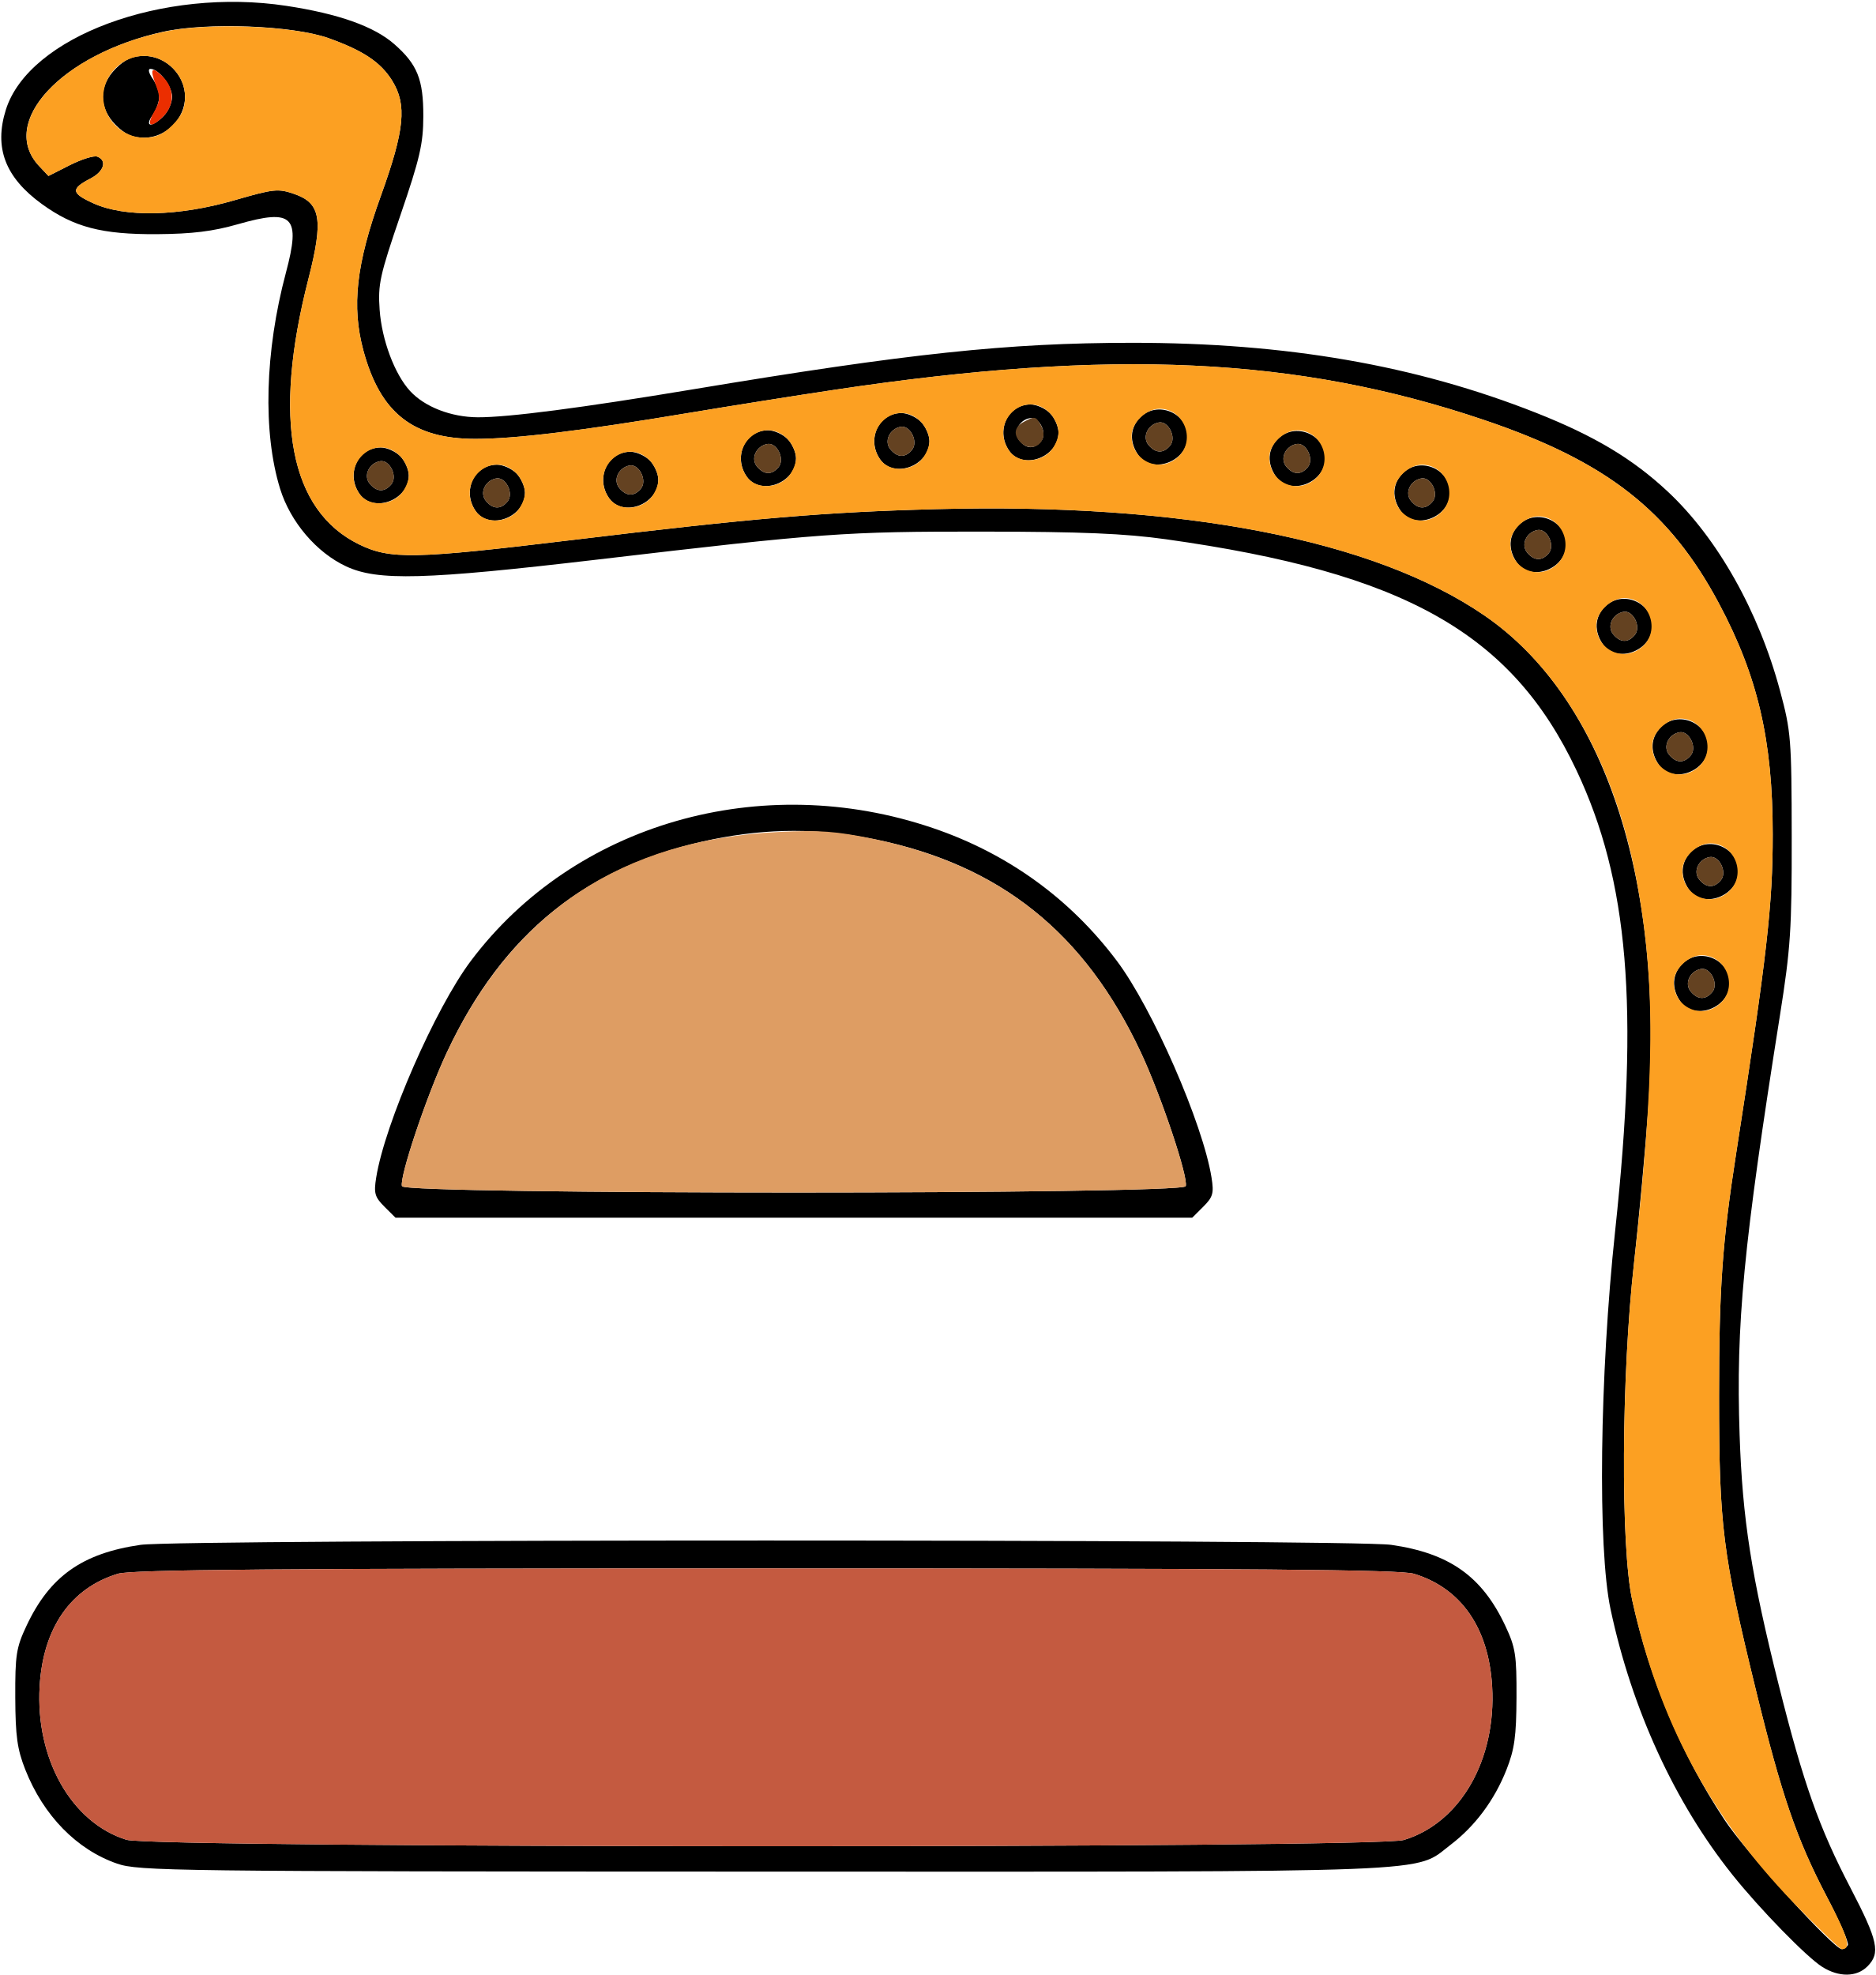
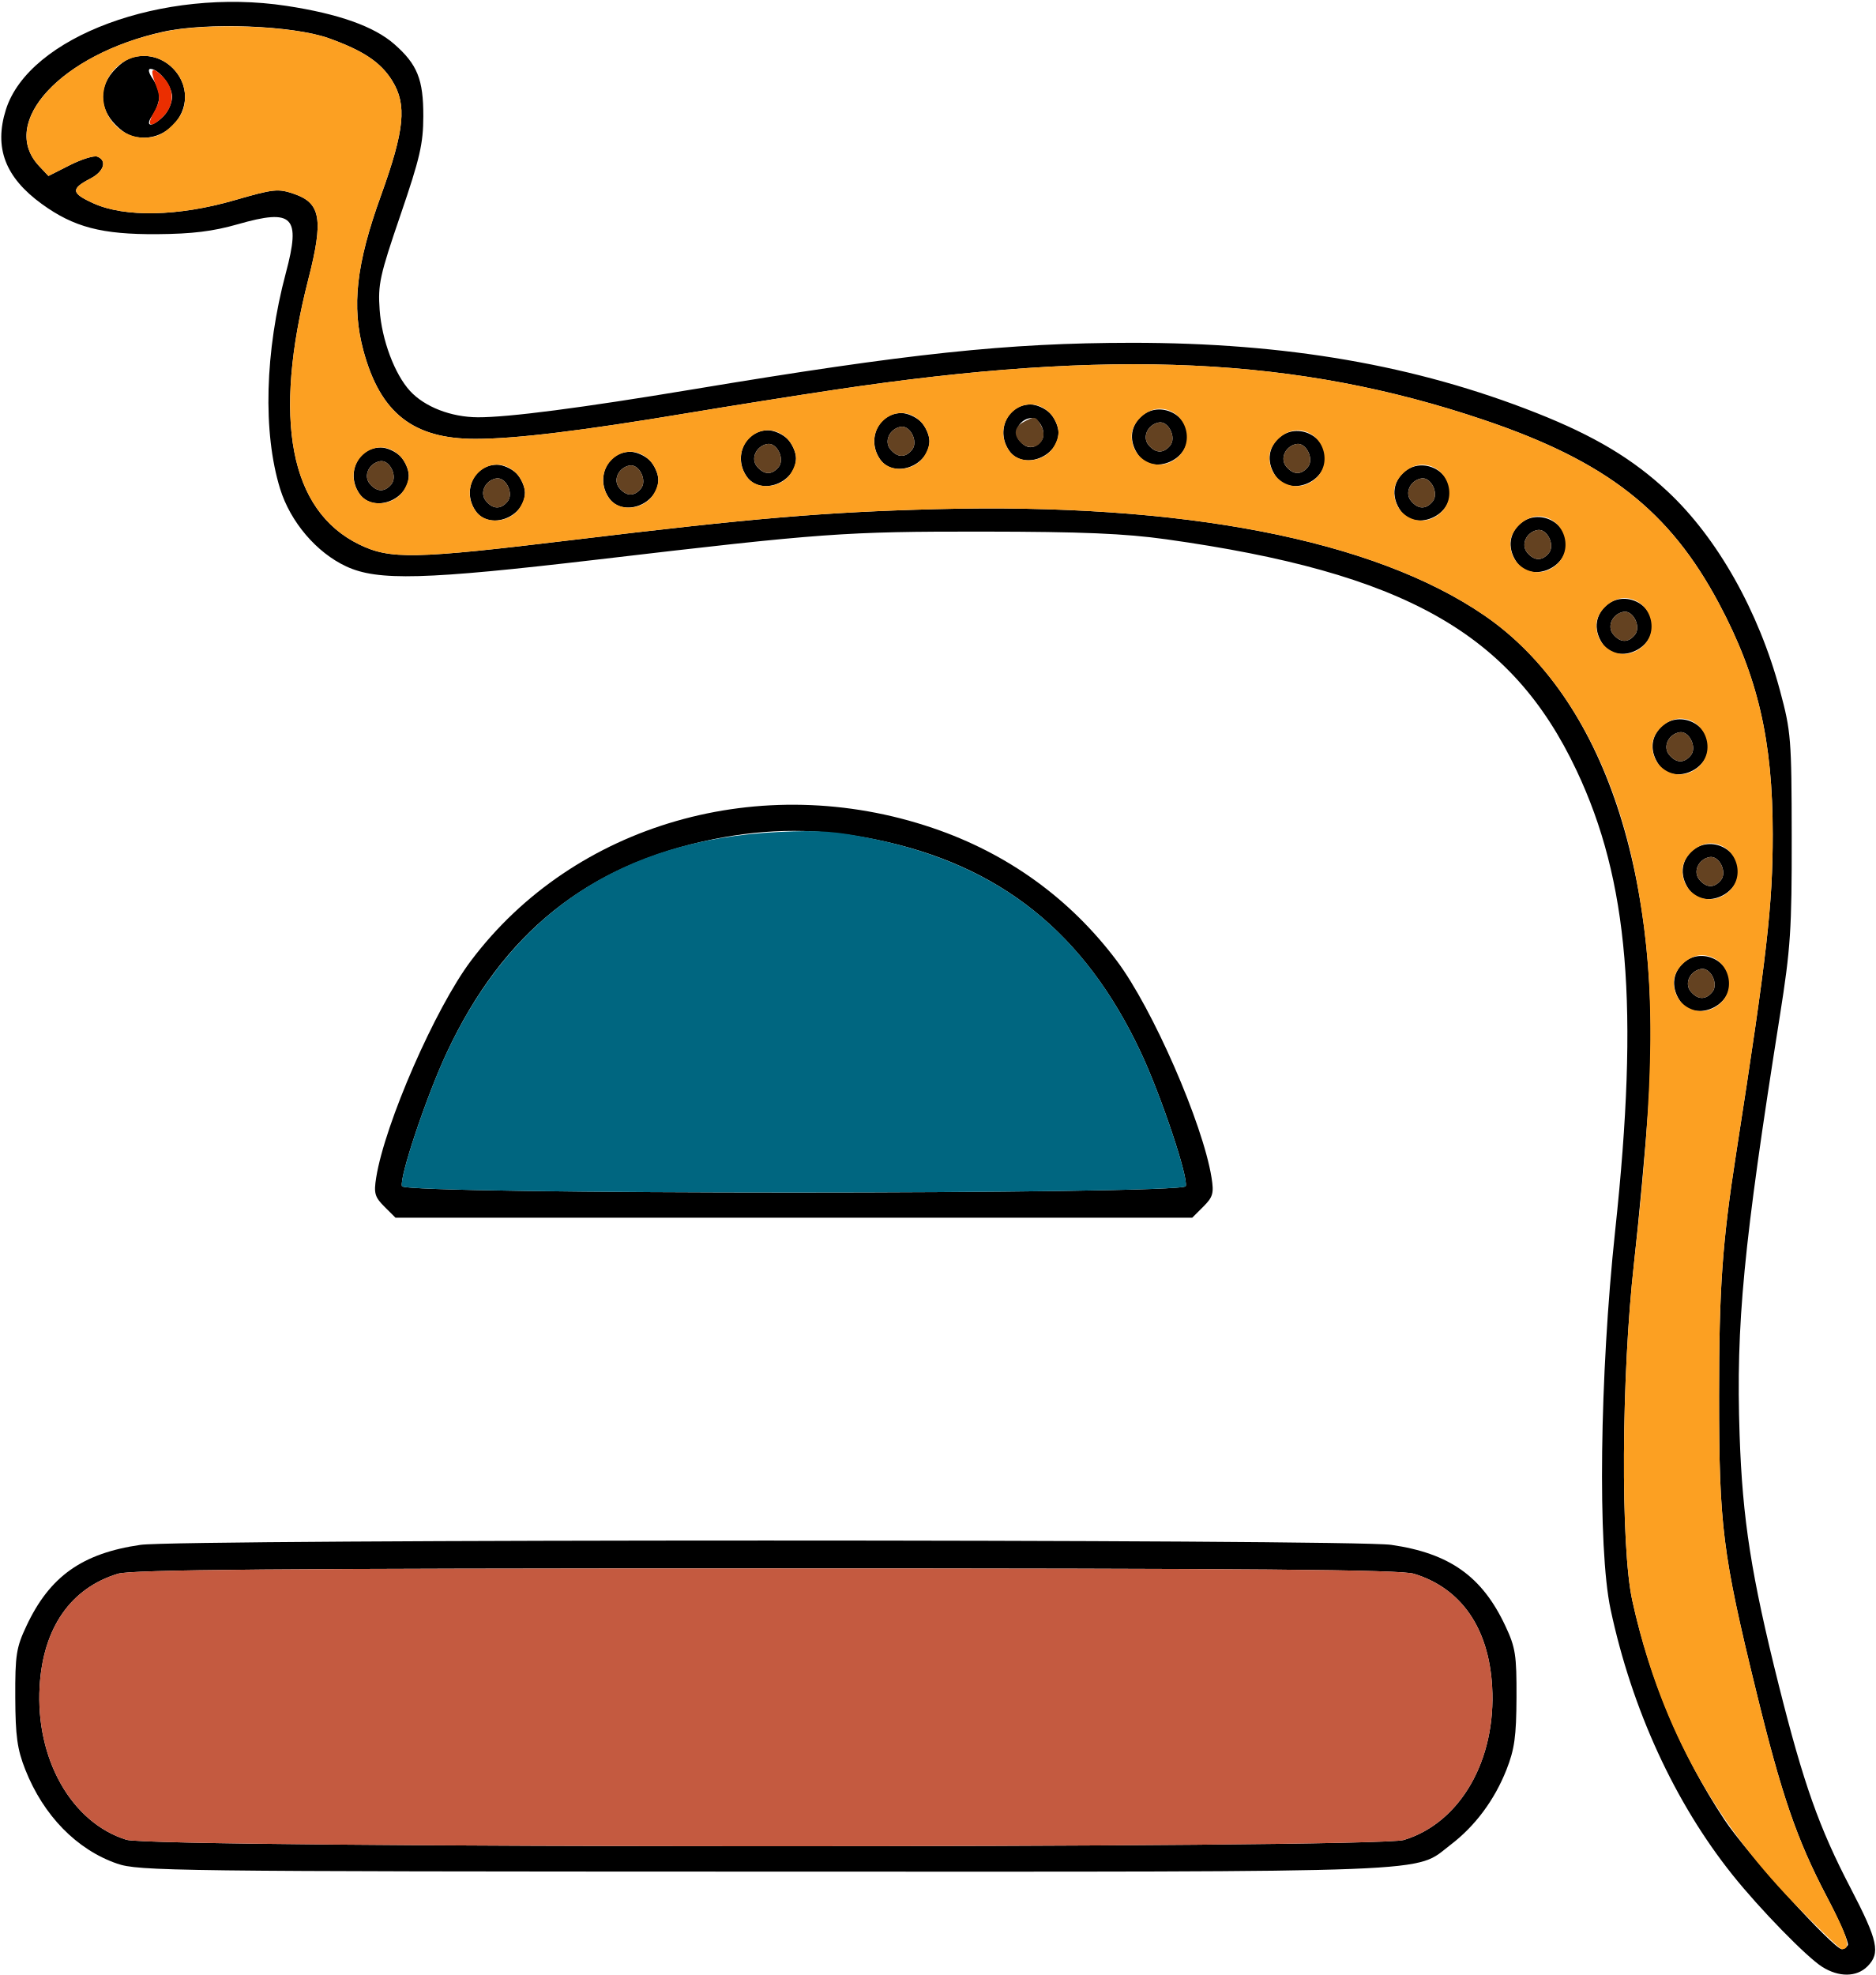
- <svg xmlns="http://www.w3.org/2000/svg" width="570px" height="600px" version="1.1">
-   <g transform="translate(0000, 0000) scale(1, 1)">
-     <path fill="#000000" stroke="none" d=" M 553.66 597.53 C 548.93 594.55 534.69 579.96 526.41 569.59 C 508.86 547.65 495.83 519.29 489.35 488.89 C 485.39 470.31 486.03 417.92 490.75 373.86 C 498.04 305.83 494.83 267.54 479.00 234.03 C 459.31 192.34 426.69 173.97 354.29 163.83 C 341.74 162.08 328.85 161.53 298.73 161.50 C 256.60 161.46 250.08 161.93 181.48 170.00 C 129.11 176.14 114.77 176.54 105.19 172.07 C 96.15 167.87 88.22 158.54 85.11 148.50 C 79.81 131.35 80.47 106.82 86.86 82.89 C 91.45 65.71 89.07 63.31 72.27 68.12 C 64.70 70.29 58.42 71.06 47.72 71.14 C 30.93 71.25 22.43 69.03 12.69 61.96 C 1.57 53.88 -1.86 44.89 1.79 33.31 C 8.79 11.14 49.52 -3.93 87.03 1.78 C 102.85 4.18 113.67 8.03 119.79 13.40 C 126.81 19.56 128.64 24.12 128.62 35.29 C 128.60 43.67 127.60 48.03 121.67 65.35 C 115.40 83.67 114.80 86.39 115.35 94.12 C 116.00 103.27 119.91 113.70 124.59 118.78 C 129.03 123.62 137.07 126.73 145.17 126.77 C 154.44 126.81 176.63 123.92 210.48 118.29 C 276.08 107.36 306.15 104.17 343.83 104.14 C 390.80 104.12 430.04 110.92 466.82 125.45 C 484.46 132.43 496.11 139.40 506.78 149.39 C 521.82 163.46 534.36 185.71 540.83 209.80 C 544.18 222.24 544.35 224.41 544.39 254.25 C 544.43 282.30 544.05 288.04 540.81 308.50 C 529.69 378.59 527.42 402.30 528.56 435.95 C 529.43 461.58 532.11 478.68 540.49 512.08 C 548.00 541.95 552.70 555.23 562.29 573.62 C 570.61 589.61 571.42 593.35 567.39 597.39 C 564.10 600.67 558.74 600.72 553.66 597.53 M 561.44 590.95 C 561.86 590.29 558.99 583.67 555.08 576.25 C 545.91 558.77 541.30 545.37 533.45 513.19 C 523.39 472.08 522.32 463.50 522.32 424.18 C 522.31 391.40 523.30 377.45 527.52 350.33 C 536.89 290.20 538.62 274.98 538.62 253.48 C 538.62 224.94 534.11 205.54 522.32 183.39 C 507.31 155.18 488.19 140.21 451.03 127.63 C 394.27 108.41 337.83 105.78 253.62 118.41 C 241.77 120.18 221.75 123.36 209.17 125.46 C 176.62 130.90 156.63 133.33 144.45 133.33 C 125.52 133.33 115.56 125.49 110.43 106.56 C 106.78 93.07 108.22 80.25 115.73 59.48 C 122.94 39.48 123.70 31.84 119.18 24.54 C 115.71 18.93 110.40 15.37 99.82 11.59 C 88.91 7.71 62.78 6.71 49.52 9.66 C 18.54 16.56 -0.54 37.24 11.88 50.44 L 14.72 53.46 L 21.22 50.17 C 24.79 48.37 28.54 47.20 29.55 47.58 C 32.62 48.76 31.60 52.10 27.53 54.21 C 21.44 57.36 21.58 58.68 28.34 61.75 C 37.90 66.10 54.20 65.76 71.15 60.86 C 83.24 57.36 84.48 57.23 89.45 58.94 C 97.49 61.73 98.31 66.76 93.70 84.77 C 82.75 127.42 88.04 155.08 109.11 165.39 C 118.55 170.00 125.84 169.86 173.56 164.09 C 228.84 157.41 250.51 155.57 284.35 154.68 C 359.43 152.71 417.42 163.93 451.03 186.99 C 487.40 211.92 505.67 266.89 500.80 336.77 C 499.95 348.90 498.00 370.00 496.48 383.66 C 492.63 417.82 492.36 469.90 495.95 486.24 C 501.21 510.18 510.76 532.89 523.99 552.88 C 530.68 562.99 557.15 592.16 559.63 592.16 C 560.22 592.16 561.03 591.61 561.44 590.95" />
-     <path fill="#000000" stroke="none" d=" M 35.56 566.16 C 23.32 561.92 13.20 551.57 7.69 537.62 C 5.24 531.42 4.69 527.49 4.64 515.69 C 4.59 502.81 4.93 500.54 8.03 493.96 C 15.09 478.90 24.97 471.88 42.71 469.32 C 54.80 467.57 410.61 467.57 422.70 469.32 C 440.44 471.88 450.33 478.90 457.39 493.96 C 460.48 500.54 460.82 502.81 460.77 515.69 C 460.72 527.49 460.17 531.42 457.73 537.62 C 454.08 546.85 448.22 554.73 440.81 560.39 C 429.37 569.11 441.51 568.63 232.14 568.59 C 51.86 568.55 42.15 568.42 35.56 566.16 M 426.51 558.99 C 443.65 553.83 454.67 534.71 453.37 512.35 C 452.34 494.55 443.95 482.47 429.59 478.10 C 425.41 476.84 381.95 476.47 232.71 476.47 C 83.46 476.47 40.00 476.84 35.82 478.10 C 21.47 482.47 13.07 494.55 12.04 512.35 C 10.76 534.37 21.70 553.70 38.40 558.92 C 46.63 561.49 417.96 561.57 426.51 558.99" />
-     <path fill="#000000" stroke="none" d=" M 116.80 366.58 C 113.87 363.65 113.54 362.51 114.30 357.75 C 116.92 341.37 132.24 306.30 143.08 291.90 C 174.44 250.17 231.32 233.82 283.44 251.56 C 306.11 259.25 325.12 272.98 339.33 291.90 C 350.17 306.30 365.49 341.37 368.11 357.75 C 368.87 362.51 368.54 363.65 365.61 366.58 L 362.25 369.93 L 241.20 369.93 L 120.16 369.93 L 116.80 366.58 M 360.26 360.37 C 361.19 357.93 352.76 332.76 346.64 319.73 C 329.61 283.37 303.84 262.73 265.81 254.98 C 248.94 251.56 233.46 251.56 216.60 254.98 C 178.57 262.73 152.80 283.37 135.77 319.73 C 129.65 332.76 121.22 357.93 122.14 360.37 C 123.13 362.93 359.28 362.93 360.26 360.37" />
-     <path fill="#000000" stroke="none" d=" M 510.59 304.29 C 507.81 300.33 508.03 295.95 511.17 292.81 C 516.35 287.63 525.55 291.40 525.55 298.69 C 525.55 306.20 514.76 310.24 510.59 304.29 M 520.26 301.39 C 522.28 298.94 519.73 293.78 516.78 294.37 C 513.41 295.03 511.71 298.80 513.69 301.20 C 515.82 303.76 518.22 303.84 520.26 301.39" />
-     <path fill="#000000" stroke="none" d=" M 513.21 270.30 C 510.42 266.34 510.65 261.96 513.78 258.82 C 518.96 253.65 528.17 257.41 528.17 264.71 C 528.17 272.21 517.38 276.25 513.21 270.30 M 522.87 267.40 C 524.90 264.95 522.35 259.79 519.39 260.38 C 516.02 261.05 514.32 264.81 516.31 267.22 C 518.44 269.78 520.83 269.86 522.87 267.40" />
-     <path fill="#000000" stroke="none" d=" M 504.06 232.39 C 501.27 228.43 501.50 224.05 504.63 220.92 C 509.81 215.74 519.01 219.50 519.01 226.80 C 519.01 234.30 508.23 238.34 504.06 232.39 M 513.72 229.49 C 515.75 227.05 513.20 221.88 510.24 222.47 C 506.87 223.14 505.17 226.90 507.16 229.31 C 509.29 231.87 511.68 231.95 513.72 229.49" />
-     <path fill="#000000" stroke="none" d=" M 487.06 195.79 C 484.28 191.83 484.50 187.45 487.64 184.31 C 492.81 179.14 502.02 182.90 502.02 190.20 C 502.02 197.70 491.23 201.74 487.06 195.79 M 496.72 192.89 C 498.75 190.44 496.20 185.28 493.25 185.87 C 489.87 186.54 488.17 190.30 490.16 192.71 C 492.29 195.27 494.68 195.35 496.72 192.89" />
-     <path fill="#000000" stroke="none" d=" M 460.92 170.95 C 458.13 166.99 458.35 162.61 461.49 159.48 C 466.67 154.30 475.87 158.07 475.87 165.36 C 475.87 172.86 465.09 176.90 460.92 170.95 M 470.58 168.05 C 472.60 165.61 470.05 160.44 467.10 161.03 C 463.73 161.70 462.03 165.46 464.01 167.87 C 466.14 170.43 468.54 170.51 470.58 168.05" />
-     <path fill="#000000" stroke="none" d=" M 144.54 155.27 C 140.32 149.24 144.02 141.18 151.00 141.18 C 152.80 141.18 155.44 142.35 156.88 143.79 C 158.32 145.23 159.50 147.87 159.50 149.67 C 159.50 157.18 148.71 161.22 144.54 155.27 M 154.20 152.37 C 156.23 149.92 153.68 144.76 150.72 145.35 C 147.35 146.01 145.65 149.78 147.64 152.18 C 149.77 154.75 152.16 154.82 154.20 152.37" />
-     <path fill="#000000" stroke="none" d=" M 425.62 155.27 C 422.83 151.31 423.06 146.93 426.19 143.79 C 431.37 138.61 440.57 142.38 440.57 149.67 C 440.57 157.18 429.79 161.22 425.62 155.27 M 435.28 152.37 C 437.31 149.92 434.76 144.76 431.80 145.35 C 428.43 146.01 426.73 149.78 428.72 152.18 C 430.85 154.75 433.24 154.82 435.28 152.37" />
-     <path fill="#000000" stroke="none" d=" M 185.07 151.35 C 180.84 145.32 184.54 137.25 191.53 137.25 C 193.33 137.25 195.97 138.43 197.41 139.87 C 198.85 141.31 200.02 143.95 200.02 145.75 C 200.02 153.25 189.24 157.29 185.07 151.35 M 194.73 148.44 C 196.75 146.00 194.21 140.84 191.25 141.42 C 187.88 142.09 186.18 145.86 188.17 148.26 C 190.30 150.82 192.69 150.90 194.73 148.44" />
-     <path fill="#000000" stroke="none" d=" M 109.24 150.04 C 105.02 144.01 108.72 135.95 115.70 135.95 C 117.50 135.95 120.14 137.12 121.58 138.56 C 123.02 140.00 124.20 142.64 124.20 144.44 C 124.20 151.95 113.41 155.99 109.24 150.04 M 118.90 147.14 C 120.93 144.69 118.38 139.53 115.43 140.12 C 112.05 140.78 110.35 144.55 112.34 146.95 C 114.47 149.52 116.86 149.59 118.90 147.14" />
-     <path fill="#000000" stroke="none" d=" M 226.90 144.81 C 222.68 138.78 226.38 130.72 233.36 130.72 C 235.16 130.72 237.81 131.90 239.24 133.33 C 240.68 134.77 241.86 137.41 241.86 139.22 C 241.86 146.72 231.07 150.76 226.90 144.81 M 236.56 141.91 C 238.59 139.46 236.04 134.30 233.09 134.89 C 229.71 135.56 228.01 139.32 230.00 141.73 C 232.13 144.29 234.52 144.37 236.56 141.91" />
-     <path fill="#000000" stroke="none" d=" M 387.70 144.81 C 384.92 140.85 385.14 136.47 388.28 133.33 C 393.46 128.16 402.66 131.92 402.66 139.22 C 402.66 146.72 391.88 150.76 387.70 144.81 M 397.37 141.91 C 399.39 139.46 396.84 134.30 393.89 134.89 C 390.52 135.56 388.82 139.32 390.80 141.73 C 392.93 144.29 395.33 144.37 397.37 141.91" />
-     <path fill="#000000" stroke="none" d=" M 267.43 139.58 C 263.21 133.56 266.91 125.49 273.89 125.49 C 275.69 125.49 278.33 126.67 279.77 128.10 C 281.21 129.54 282.39 132.18 282.39 133.99 C 282.39 141.49 271.60 145.53 267.43 139.58 M 277.09 136.68 C 279.12 134.24 276.57 129.07 273.61 129.66 C 270.24 130.33 268.54 134.09 270.53 136.50 C 272.66 139.06 275.05 139.14 277.09 136.68" />
-     <path fill="#000000" stroke="none" d=" M 345.87 138.27 C 343.09 134.31 343.31 129.93 346.44 126.80 C 351.62 121.62 360.83 125.39 360.83 132.68 C 360.83 140.18 350.04 144.22 345.87 138.27 M 355.53 135.37 C 357.56 132.93 355.01 127.76 352.05 128.35 C 348.68 129.02 346.98 132.78 348.97 135.19 C 351.10 137.75 353.49 137.83 355.53 135.37" />
-     <path fill="#000000" stroke="none" d=" M 306.65 136.97 C 302.43 130.94 306.13 122.88 313.11 122.88 C 314.91 122.88 317.55 124.05 318.99 125.49 C 320.43 126.93 321.61 129.57 321.61 131.37 C 321.61 138.88 310.82 142.92 306.65 136.97 M 316.31 134.07 C 318.34 131.62 315.79 126.46 312.83 127.05 C 309.46 127.71 307.76 131.48 309.75 133.88 C 311.88 136.44 314.27 136.52 316.31 134.07" />
-     <path fill="#000000" stroke="none" d=" M 35.19 38.01 C 29.93 32.73 29.93 26.09 35.19 20.81 C 38.03 17.99 40.25 16.99 43.80 16.99 C 50.44 16.99 56.22 22.77 56.22 29.41 C 56.22 36.05 50.44 41.83 43.80 41.83 C 40.25 41.83 38.03 40.84 35.19 38.01 M 49.68 35.29 C 51.12 33.86 52.29 31.22 52.29 29.41 C 52.29 26.12 48.24 20.92 45.68 20.92 C 44.91 20.92 45.19 22.20 46.33 23.82 C 47.46 25.41 48.37 27.93 48.37 29.41 C 48.37 30.89 47.46 33.41 46.33 35.01 C 43.80 38.63 46.14 38.84 49.68 35.29" />
-     <path fill="#fca022" stroke="none" d=" M 544.94 578.04 C 519.56 551.78 503.91 522.44 495.95 486.24 C 492.36 469.90 492.63 417.82 496.48 383.66 C 502.86 326.94 503.05 298.14 497.25 267.41 C 490.42 231.28 474.04 202.77 451.03 186.99 C 417.42 163.93 359.43 152.71 284.35 154.68 C 250.51 155.57 228.84 157.41 173.56 164.09 C 125.84 169.86 118.55 170.00 109.11 165.39 C 88.04 155.08 82.75 127.42 93.70 84.77 C 98.31 66.76 97.49 61.73 89.45 58.94 C 84.48 57.23 83.24 57.36 71.15 60.86 C 54.20 65.76 37.90 66.10 28.34 61.75 C 21.58 58.68 21.44 57.36 27.53 54.21 C 31.60 52.10 32.62 48.76 29.55 47.58 C 28.54 47.20 24.79 48.37 21.22 50.17 L 14.72 53.46 L 11.88 50.44 C -0.60 37.16 18.92 16.22 49.90 9.63 C 63.26 6.78 89.20 7.82 99.82 11.59 C 110.40 15.37 115.71 18.93 119.18 24.54 C 123.70 31.84 122.94 39.48 115.73 59.48 C 108.22 80.25 106.78 93.07 110.43 106.56 C 115.56 125.49 125.52 133.33 144.45 133.33 C 156.63 133.33 176.62 130.90 209.17 125.46 C 221.75 123.36 241.77 120.18 253.62 118.41 C 337.83 105.78 394.27 108.41 451.03 127.63 C 488.19 140.21 507.31 155.18 522.32 183.39 C 534.11 205.54 538.62 224.94 538.62 253.48 C 538.62 274.98 536.89 290.20 527.52 350.33 C 523.30 377.45 522.31 391.40 522.32 424.18 C 522.32 463.50 523.39 472.08 533.45 513.19 C 541.30 545.37 545.91 558.77 555.08 576.25 C 561.57 588.56 562.59 592.16 559.63 592.16 C 559.06 592.16 552.44 585.80 544.94 578.04 M 522.94 304.58 C 528.11 299.40 524.35 290.20 517.05 290.20 C 512.97 290.20 508.56 294.46 508.56 298.41 C 508.56 306.26 517.43 310.08 522.94 304.58 M 525.55 270.59 C 530.73 265.41 526.96 256.21 519.67 256.21 C 515.59 256.21 511.17 260.47 511.17 264.42 C 511.17 272.27 520.05 276.09 525.55 270.59 M 516.40 232.68 C 521.58 227.50 517.81 218.30 510.52 218.30 C 506.44 218.30 502.02 222.56 502.02 226.51 C 502.02 234.37 510.90 238.18 516.40 232.68 M 499.40 196.08 C 504.58 190.90 500.82 181.70 493.52 181.70 C 489.44 181.70 485.02 185.96 485.02 189.91 C 485.02 197.76 493.90 201.58 499.40 196.08 M 473.26 171.24 C 478.43 166.07 474.67 156.86 467.37 156.86 C 463.29 156.86 458.88 161.12 458.88 165.07 C 458.88 172.93 467.75 176.75 473.26 171.24 M 156.88 155.56 C 158.32 154.12 159.50 151.48 159.50 149.67 C 159.50 147.87 158.32 145.23 156.88 143.79 C 149.32 136.24 138.34 146.43 144.54 155.27 C 147.13 158.97 153.32 159.11 156.88 155.56 M 437.96 155.56 C 443.14 150.38 439.37 141.18 432.08 141.18 C 428.00 141.18 423.58 145.44 423.58 149.39 C 423.58 157.24 432.45 161.06 437.96 155.56 M 197.41 151.63 C 198.85 150.20 200.02 147.56 200.02 145.75 C 200.02 143.95 198.85 141.31 197.41 139.87 C 189.85 132.31 178.87 142.51 185.07 151.35 C 187.66 155.05 193.85 155.19 197.41 151.63 M 121.58 150.33 C 123.02 148.89 124.20 146.25 124.20 144.44 C 124.20 142.64 123.02 140.00 121.58 138.56 C 114.03 131.01 103.04 141.20 109.24 150.04 C 111.83 153.74 118.03 153.88 121.58 150.33 M 239.24 145.10 C 240.68 143.66 241.86 141.02 241.86 139.22 C 241.86 137.41 240.68 134.77 239.24 133.33 C 231.69 125.78 220.71 135.97 226.90 144.81 C 229.49 148.51 235.69 148.65 239.24 145.10 M 400.05 145.10 C 405.22 139.92 401.46 130.72 394.16 130.72 C 390.08 130.72 385.67 134.98 385.67 138.93 C 385.67 146.78 394.54 150.60 400.05 145.10 M 279.77 139.87 C 281.21 138.43 282.39 135.79 282.39 133.99 C 282.39 132.18 281.21 129.54 279.77 128.10 C 272.21 120.55 261.23 130.75 267.43 139.58 C 270.02 143.28 276.21 143.42 279.77 139.87 M 358.21 138.56 C 363.39 133.39 359.62 124.18 352.33 124.18 C 348.25 124.18 343.83 128.44 343.83 132.39 C 343.83 140.25 352.71 144.07 358.21 138.56 M 318.99 137.25 C 320.43 135.82 321.61 133.18 321.61 131.37 C 321.61 129.57 320.43 126.93 318.99 125.49 C 311.43 117.93 300.45 128.13 306.65 136.97 C 309.24 140.67 315.43 140.81 318.99 137.25 M 52.40 38.01 C 55.22 35.18 56.22 32.95 56.22 29.41 C 56.22 22.77 50.44 16.99 43.80 16.99 C 37.15 16.99 31.38 22.77 31.38 29.41 C 31.38 36.05 37.15 41.83 43.80 41.83 C 47.34 41.83 49.56 40.84 52.40 38.01" />
-     <path fill="#eb2e00" stroke="none" d=" M 46.79 34.05 C 48.65 30.80 48.75 29.54 47.40 25.97 C 45.40 20.69 46.06 19.91 49.57 23.42 C 53.01 26.86 53.06 31.91 49.68 35.29 C 45.82 39.15 44.25 38.47 46.79 34.05" />
-     <path fill="#644221" stroke="none" d=" M 513.69 301.20 C 511.71 298.80 513.41 295.03 516.78 294.37 C 519.73 293.78 522.28 298.94 520.26 301.39 C 518.22 303.84 515.82 303.76 513.69 301.20" />
-     <path fill="#644221" stroke="none" d=" M 516.31 267.22 C 514.32 264.81 516.02 261.05 519.39 260.38 C 522.35 259.79 524.90 264.95 522.87 267.40 C 520.83 269.86 518.44 269.78 516.31 267.22" />
-     <path fill="#644221" stroke="none" d=" M 507.16 229.31 C 505.17 226.90 506.87 223.14 510.24 222.47 C 513.20 221.88 515.75 227.05 513.72 229.49 C 511.68 231.95 509.29 231.87 507.16 229.31" />
-     <path fill="#644221" stroke="none" d=" M 490.16 192.71 C 488.17 190.30 489.87 186.54 493.25 185.87 C 496.20 185.28 498.75 190.44 496.72 192.89 C 494.68 195.35 492.29 195.27 490.16 192.71" />
-     <path fill="#644221" stroke="none" d=" M 464.01 167.87 C 462.03 165.46 463.73 161.70 467.10 161.03 C 470.05 160.44 472.60 165.61 470.58 168.05 C 468.54 170.51 466.14 170.43 464.01 167.87" />
-     <path fill="#644221" stroke="none" d=" M 147.64 152.18 C 145.65 149.78 147.35 146.01 150.72 145.35 C 153.68 144.76 156.23 149.92 154.20 152.37 C 152.16 154.82 149.77 154.75 147.64 152.18" />
-     <path fill="#644221" stroke="none" d=" M 428.72 152.18 C 426.73 149.78 428.43 146.01 431.80 145.35 C 434.76 144.76 437.31 149.92 435.28 152.37 C 433.24 154.82 430.85 154.75 428.72 152.18" />
-     <path fill="#644221" stroke="none" d=" M 188.17 148.26 C 186.18 145.86 187.88 142.09 191.25 141.42 C 194.21 140.84 196.75 146.00 194.73 148.44 C 192.69 150.90 190.30 150.82 188.17 148.26" />
-     <path fill="#644221" stroke="none" d=" M 112.34 146.95 C 110.35 144.55 112.05 140.78 115.43 140.12 C 118.38 139.53 120.93 144.69 118.90 147.14 C 116.86 149.59 114.47 149.52 112.34 146.95" />
-     <path fill="#644221" stroke="none" d=" M 230.00 141.73 C 228.01 139.32 229.71 135.56 233.09 134.89 C 236.04 134.30 238.59 139.46 236.56 141.91 C 234.52 144.37 232.13 144.29 230.00 141.73" />
-     <path fill="#644221" stroke="none" d=" M 390.80 141.73 C 388.82 139.32 390.52 135.56 393.89 134.89 C 396.84 134.30 399.39 139.46 397.37 141.91 C 395.33 144.37 392.93 144.29 390.80 141.73" />
-     <path fill="#644221" stroke="none" d=" M 270.53 136.50 C 268.54 134.09 270.24 130.33 273.61 129.66 C 276.57 129.07 279.12 134.24 277.09 136.68 C 275.05 139.14 272.66 139.06 270.53 136.50" />
-     <path fill="#644221" stroke="none" d=" M 348.97 135.19 C 346.98 132.78 348.68 129.02 352.05 128.35 C 355.01 127.76 357.56 132.93 355.53 135.37 C 353.49 137.83 351.10 137.75 348.97 135.19" />
-     <path fill="#644221" stroke="none" d=" M 310.10 134.38 C 307.81 132.09 308.18 129.69 311.06 128.16 C 314.48 126.33 314.76 126.39 316.42 129.49 C 318.89 134.10 313.77 138.05 310.10 134.38" />
-     <path fill="#de9d63" stroke="none" d=" M 122.14 360.37 C 121.22 357.93 129.65 332.76 135.77 319.73 C 155.73 277.11 188.96 255.05 236.63 252.75 C 248.98 252.14 254.09 252.52 265.36 254.85 C 304.00 262.85 329.54 283.23 346.64 319.73 C 352.76 332.76 361.19 357.93 360.26 360.37 C 359.28 362.93 123.13 362.93 122.14 360.37" />
-     <path fill="#c45a40" stroke="none" d=" M 38.40 558.92 C 21.70 553.70 10.76 534.37 12.04 512.35 C 13.07 494.55 21.47 482.47 35.82 478.10 C 40.00 476.84 83.46 476.47 232.71 476.47 C 381.95 476.47 425.41 476.84 429.59 478.10 C 443.95 482.47 452.34 494.55 453.37 512.35 C 454.67 534.71 443.65 553.83 426.51 558.99 C 417.96 561.57 46.63 561.49 38.40 558.92" />
+ <svg xmlns="http://www.w3.org/2000/svg" width="570px" height="600px" version="1.1" id="svg76">
+   <defs id="defs80" />
+   <g transform="translate(0000, 0000) scale(1, 1)" id="g74">
+     <path fill="#000000" stroke="none" d=" M 553.66 597.53 C 548.93 594.55 534.69 579.96 526.41 569.59 C 508.86 547.65 495.83 519.29 489.35 488.89 C 485.39 470.31 486.03 417.92 490.75 373.86 C 498.04 305.83 494.83 267.54 479.00 234.03 C 459.31 192.34 426.69 173.97 354.29 163.83 C 341.74 162.08 328.85 161.53 298.73 161.50 C 256.60 161.46 250.08 161.93 181.48 170.00 C 129.11 176.14 114.77 176.54 105.19 172.07 C 96.15 167.87 88.22 158.54 85.11 148.50 C 79.81 131.35 80.47 106.82 86.86 82.89 C 91.45 65.71 89.07 63.31 72.27 68.12 C 64.70 70.29 58.42 71.06 47.72 71.14 C 30.93 71.25 22.43 69.03 12.69 61.96 C 1.57 53.88 -1.86 44.89 1.79 33.31 C 8.79 11.14 49.52 -3.93 87.03 1.78 C 102.85 4.18 113.67 8.03 119.79 13.40 C 126.81 19.56 128.64 24.12 128.62 35.29 C 128.60 43.67 127.60 48.03 121.67 65.35 C 115.40 83.67 114.80 86.39 115.35 94.12 C 116.00 103.27 119.91 113.70 124.59 118.78 C 129.03 123.62 137.07 126.73 145.17 126.77 C 154.44 126.81 176.63 123.92 210.48 118.29 C 276.08 107.36 306.15 104.17 343.83 104.14 C 390.80 104.12 430.04 110.92 466.82 125.45 C 484.46 132.43 496.11 139.40 506.78 149.39 C 521.82 163.46 534.36 185.71 540.83 209.80 C 544.18 222.24 544.35 224.41 544.39 254.25 C 544.43 282.30 544.05 288.04 540.81 308.50 C 529.69 378.59 527.42 402.30 528.56 435.95 C 529.43 461.58 532.11 478.68 540.49 512.08 C 548.00 541.95 552.70 555.23 562.29 573.62 C 570.61 589.61 571.42 593.35 567.39 597.39 C 564.10 600.67 558.74 600.72 553.66 597.53 M 561.44 590.95 C 561.86 590.29 558.99 583.67 555.08 576.25 C 545.91 558.77 541.30 545.37 533.45 513.19 C 523.39 472.08 522.32 463.50 522.32 424.18 C 522.31 391.40 523.30 377.45 527.52 350.33 C 536.89 290.20 538.62 274.98 538.62 253.48 C 538.62 224.94 534.11 205.54 522.32 183.39 C 507.31 155.18 488.19 140.21 451.03 127.63 C 394.27 108.41 337.83 105.78 253.62 118.41 C 241.77 120.18 221.75 123.36 209.17 125.46 C 176.62 130.90 156.63 133.33 144.45 133.33 C 125.52 133.33 115.56 125.49 110.43 106.56 C 106.78 93.07 108.22 80.25 115.73 59.48 C 122.94 39.48 123.70 31.84 119.18 24.54 C 115.71 18.93 110.40 15.37 99.82 11.59 C 88.91 7.71 62.78 6.71 49.52 9.66 C 18.54 16.56 -0.54 37.24 11.88 50.44 L 14.72 53.46 L 21.22 50.17 C 24.79 48.37 28.54 47.20 29.55 47.58 C 32.62 48.76 31.60 52.10 27.53 54.21 C 21.44 57.36 21.58 58.68 28.34 61.75 C 37.90 66.10 54.20 65.76 71.15 60.86 C 83.24 57.36 84.48 57.23 89.45 58.94 C 97.49 61.73 98.31 66.76 93.70 84.77 C 82.75 127.42 88.04 155.08 109.11 165.39 C 118.55 170.00 125.84 169.86 173.56 164.09 C 228.84 157.41 250.51 155.57 284.35 154.68 C 359.43 152.71 417.42 163.93 451.03 186.99 C 487.40 211.92 505.67 266.89 500.80 336.77 C 499.95 348.90 498.00 370.00 496.48 383.66 C 492.63 417.82 492.36 469.90 495.95 486.24 C 501.21 510.18 510.76 532.89 523.99 552.88 C 530.68 562.99 557.15 592.16 559.63 592.16 C 560.22 592.16 561.03 591.61 561.44 590.95" id="path2" />
+     <path fill="#000000" stroke="none" d=" M 35.56 566.16 C 23.32 561.92 13.20 551.57 7.69 537.62 C 5.24 531.42 4.69 527.49 4.64 515.69 C 4.59 502.81 4.93 500.54 8.03 493.96 C 15.09 478.90 24.97 471.88 42.71 469.32 C 54.80 467.57 410.61 467.57 422.70 469.32 C 440.44 471.88 450.33 478.90 457.39 493.96 C 460.48 500.54 460.82 502.81 460.77 515.69 C 460.72 527.49 460.17 531.42 457.73 537.62 C 454.08 546.85 448.22 554.73 440.81 560.39 C 429.37 569.11 441.51 568.63 232.14 568.59 C 51.86 568.55 42.15 568.42 35.56 566.16 M 426.51 558.99 C 443.65 553.83 454.67 534.71 453.37 512.35 C 452.34 494.55 443.95 482.47 429.59 478.10 C 425.41 476.84 381.95 476.47 232.71 476.47 C 83.46 476.47 40.00 476.84 35.82 478.10 C 21.47 482.47 13.07 494.55 12.04 512.35 C 10.76 534.37 21.70 553.70 38.40 558.92 C 46.63 561.49 417.96 561.57 426.51 558.99" id="path4" />
+     <path fill="#000000" stroke="none" d=" M 116.80 366.58 C 113.87 363.65 113.54 362.51 114.30 357.75 C 116.92 341.37 132.24 306.30 143.08 291.90 C 174.44 250.17 231.32 233.82 283.44 251.56 C 306.11 259.25 325.12 272.98 339.33 291.90 C 350.17 306.30 365.49 341.37 368.11 357.75 C 368.87 362.51 368.54 363.65 365.61 366.58 L 362.25 369.93 L 241.20 369.93 L 120.16 369.93 L 116.80 366.58 M 360.26 360.37 C 361.19 357.93 352.76 332.76 346.64 319.73 C 329.61 283.37 303.84 262.73 265.81 254.98 C 248.94 251.56 233.46 251.56 216.60 254.98 C 178.57 262.73 152.80 283.37 135.77 319.73 C 129.65 332.76 121.22 357.93 122.14 360.37 C 123.13 362.93 359.28 362.93 360.26 360.37" id="path6" />
+     <path fill="#000000" stroke="none" d=" M 510.59 304.29 C 507.81 300.33 508.03 295.95 511.17 292.81 C 516.35 287.63 525.55 291.40 525.55 298.69 C 525.55 306.20 514.76 310.24 510.59 304.29 M 520.26 301.39 C 522.28 298.94 519.73 293.78 516.78 294.37 C 513.41 295.03 511.71 298.80 513.69 301.20 C 515.82 303.76 518.22 303.84 520.26 301.39" id="path8" />
+     <path fill="#000000" stroke="none" d=" M 513.21 270.30 C 510.42 266.34 510.65 261.96 513.78 258.82 C 518.96 253.65 528.17 257.41 528.17 264.71 C 528.17 272.21 517.38 276.25 513.21 270.30 M 522.87 267.40 C 524.90 264.95 522.35 259.79 519.39 260.38 C 516.02 261.05 514.32 264.81 516.31 267.22 C 518.44 269.78 520.83 269.86 522.87 267.40" id="path10" />
+     <path fill="#000000" stroke="none" d=" M 504.06 232.39 C 501.27 228.43 501.50 224.05 504.63 220.92 C 509.81 215.74 519.01 219.50 519.01 226.80 C 519.01 234.30 508.23 238.34 504.06 232.39 M 513.72 229.49 C 515.75 227.05 513.20 221.88 510.24 222.47 C 506.87 223.14 505.17 226.90 507.16 229.31 C 509.29 231.87 511.68 231.95 513.72 229.49" id="path12" />
+     <path fill="#000000" stroke="none" d=" M 487.06 195.79 C 484.28 191.83 484.50 187.45 487.64 184.31 C 492.81 179.14 502.02 182.90 502.02 190.20 C 502.02 197.70 491.23 201.74 487.06 195.79 M 496.72 192.89 C 498.75 190.44 496.20 185.28 493.25 185.87 C 489.87 186.54 488.17 190.30 490.16 192.71 C 492.29 195.27 494.68 195.35 496.72 192.89" id="path14" />
+     <path fill="#000000" stroke="none" d=" M 460.92 170.95 C 458.13 166.99 458.35 162.61 461.49 159.48 C 466.67 154.30 475.87 158.07 475.87 165.36 C 475.87 172.86 465.09 176.90 460.92 170.95 M 470.58 168.05 C 472.60 165.61 470.05 160.44 467.10 161.03 C 463.73 161.70 462.03 165.46 464.01 167.87 C 466.14 170.43 468.54 170.51 470.58 168.05" id="path16" />
+     <path fill="#000000" stroke="none" d=" M 144.54 155.27 C 140.32 149.24 144.02 141.18 151.00 141.18 C 152.80 141.18 155.44 142.35 156.88 143.79 C 158.32 145.23 159.50 147.87 159.50 149.67 C 159.50 157.18 148.71 161.22 144.54 155.27 M 154.20 152.37 C 156.23 149.92 153.68 144.76 150.72 145.35 C 147.35 146.01 145.65 149.78 147.64 152.18 C 149.77 154.75 152.16 154.82 154.20 152.37" id="path18" />
+     <path fill="#000000" stroke="none" d=" M 425.62 155.27 C 422.83 151.31 423.06 146.93 426.19 143.79 C 431.37 138.61 440.57 142.38 440.57 149.67 C 440.57 157.18 429.79 161.22 425.62 155.27 M 435.28 152.37 C 437.31 149.92 434.76 144.76 431.80 145.35 C 428.43 146.01 426.73 149.78 428.72 152.18 C 430.85 154.75 433.24 154.82 435.28 152.37" id="path20" />
+     <path fill="#000000" stroke="none" d=" M 185.07 151.35 C 180.84 145.32 184.54 137.25 191.53 137.25 C 193.33 137.25 195.97 138.43 197.41 139.87 C 198.85 141.31 200.02 143.95 200.02 145.75 C 200.02 153.25 189.24 157.29 185.07 151.35 M 194.73 148.44 C 196.75 146.00 194.21 140.84 191.25 141.42 C 187.88 142.09 186.18 145.86 188.17 148.26 C 190.30 150.82 192.69 150.90 194.73 148.44" id="path22" />
+     <path fill="#000000" stroke="none" d=" M 109.24 150.04 C 105.02 144.01 108.72 135.95 115.70 135.95 C 117.50 135.95 120.14 137.12 121.58 138.56 C 123.02 140.00 124.20 142.64 124.20 144.44 C 124.20 151.95 113.41 155.99 109.24 150.04 M 118.90 147.14 C 120.93 144.69 118.38 139.53 115.43 140.12 C 112.05 140.78 110.35 144.55 112.34 146.95 C 114.47 149.52 116.86 149.59 118.90 147.14" id="path24" />
+     <path fill="#000000" stroke="none" d=" M 226.90 144.81 C 222.68 138.78 226.38 130.72 233.36 130.72 C 235.16 130.72 237.81 131.90 239.24 133.33 C 240.68 134.77 241.86 137.41 241.86 139.22 C 241.86 146.72 231.07 150.76 226.90 144.81 M 236.56 141.91 C 238.59 139.46 236.04 134.30 233.09 134.89 C 229.71 135.56 228.01 139.32 230.00 141.73 C 232.13 144.29 234.52 144.37 236.56 141.91" id="path26" />
+     <path fill="#000000" stroke="none" d=" M 387.70 144.81 C 384.92 140.85 385.14 136.47 388.28 133.33 C 393.46 128.16 402.66 131.92 402.66 139.22 C 402.66 146.72 391.88 150.76 387.70 144.81 M 397.37 141.91 C 399.39 139.46 396.84 134.30 393.89 134.89 C 390.52 135.56 388.82 139.32 390.80 141.73 C 392.93 144.29 395.33 144.37 397.37 141.91" id="path28" />
+     <path fill="#000000" stroke="none" d=" M 267.43 139.58 C 263.21 133.56 266.91 125.49 273.89 125.49 C 275.69 125.49 278.33 126.67 279.77 128.10 C 281.21 129.54 282.39 132.18 282.39 133.99 C 282.39 141.49 271.60 145.53 267.43 139.58 M 277.09 136.68 C 279.12 134.24 276.57 129.07 273.61 129.66 C 270.24 130.33 268.54 134.09 270.53 136.50 C 272.66 139.06 275.05 139.14 277.09 136.68" id="path30" />
+     <path fill="#000000" stroke="none" d=" M 345.87 138.27 C 343.09 134.31 343.31 129.93 346.44 126.80 C 351.62 121.62 360.83 125.39 360.83 132.68 C 360.83 140.18 350.04 144.22 345.87 138.27 M 355.53 135.37 C 357.56 132.93 355.01 127.76 352.05 128.35 C 348.68 129.02 346.98 132.78 348.97 135.19 C 351.10 137.75 353.49 137.83 355.53 135.37" id="path32" />
+     <path fill="#000000" stroke="none" d=" M 306.65 136.97 C 302.43 130.94 306.13 122.88 313.11 122.88 C 314.91 122.88 317.55 124.05 318.99 125.49 C 320.43 126.93 321.61 129.57 321.61 131.37 C 321.61 138.88 310.82 142.92 306.65 136.97 M 316.31 134.07 C 318.34 131.62 315.79 126.46 312.83 127.05 C 309.46 127.71 307.76 131.48 309.75 133.88 C 311.88 136.44 314.27 136.52 316.31 134.07" id="path34" />
+     <path fill="#000000" stroke="none" d=" M 35.19 38.01 C 29.93 32.73 29.93 26.09 35.19 20.81 C 38.03 17.99 40.25 16.99 43.80 16.99 C 50.44 16.99 56.22 22.77 56.22 29.41 C 56.22 36.05 50.44 41.83 43.80 41.83 C 40.25 41.83 38.03 40.84 35.19 38.01 M 49.68 35.29 C 51.12 33.86 52.29 31.22 52.29 29.41 C 52.29 26.12 48.24 20.92 45.68 20.92 C 44.91 20.92 45.19 22.20 46.33 23.82 C 47.46 25.41 48.37 27.93 48.37 29.41 C 48.37 30.89 47.46 33.41 46.33 35.01 C 43.80 38.63 46.14 38.84 49.68 35.29" id="path36" />
+     <path fill="#fca022" stroke="none" d=" M 544.94 578.04 C 519.56 551.78 503.91 522.44 495.95 486.24 C 492.36 469.90 492.63 417.82 496.48 383.66 C 502.86 326.94 503.05 298.14 497.25 267.41 C 490.42 231.28 474.04 202.77 451.03 186.99 C 417.42 163.93 359.43 152.71 284.35 154.68 C 250.51 155.57 228.84 157.41 173.56 164.09 C 125.84 169.86 118.55 170.00 109.11 165.39 C 88.04 155.08 82.75 127.42 93.70 84.77 C 98.31 66.76 97.49 61.73 89.45 58.94 C 84.48 57.23 83.24 57.36 71.15 60.86 C 54.20 65.76 37.90 66.10 28.34 61.75 C 21.58 58.68 21.44 57.36 27.53 54.21 C 31.60 52.10 32.62 48.76 29.55 47.58 C 28.54 47.20 24.79 48.37 21.22 50.17 L 14.72 53.46 L 11.88 50.44 C -0.60 37.16 18.92 16.22 49.90 9.63 C 63.26 6.78 89.20 7.82 99.82 11.59 C 110.40 15.37 115.71 18.93 119.18 24.54 C 123.70 31.84 122.94 39.48 115.73 59.48 C 108.22 80.25 106.78 93.07 110.43 106.56 C 115.56 125.49 125.52 133.33 144.45 133.33 C 156.63 133.33 176.62 130.90 209.17 125.46 C 221.75 123.36 241.77 120.18 253.62 118.41 C 337.83 105.78 394.27 108.41 451.03 127.63 C 488.19 140.21 507.31 155.18 522.32 183.39 C 534.11 205.54 538.62 224.94 538.62 253.48 C 538.62 274.98 536.89 290.20 527.52 350.33 C 523.30 377.45 522.31 391.40 522.32 424.18 C 522.32 463.50 523.39 472.08 533.45 513.19 C 541.30 545.37 545.91 558.77 555.08 576.25 C 561.57 588.56 562.59 592.16 559.63 592.16 C 559.06 592.16 552.44 585.80 544.94 578.04 M 522.94 304.58 C 528.11 299.40 524.35 290.20 517.05 290.20 C 512.97 290.20 508.56 294.46 508.56 298.41 C 508.56 306.26 517.43 310.08 522.94 304.58 M 525.55 270.59 C 530.73 265.41 526.96 256.21 519.67 256.21 C 515.59 256.21 511.17 260.47 511.17 264.42 C 511.17 272.27 520.05 276.09 525.55 270.59 M 516.40 232.68 C 521.58 227.50 517.81 218.30 510.52 218.30 C 506.44 218.30 502.02 222.56 502.02 226.51 C 502.02 234.37 510.90 238.18 516.40 232.68 M 499.40 196.08 C 504.58 190.90 500.82 181.70 493.52 181.70 C 489.44 181.70 485.02 185.96 485.02 189.91 C 485.02 197.76 493.90 201.58 499.40 196.08 M 473.26 171.24 C 478.43 166.07 474.67 156.86 467.37 156.86 C 463.29 156.86 458.88 161.12 458.88 165.07 C 458.88 172.93 467.75 176.75 473.26 171.24 M 156.88 155.56 C 158.32 154.12 159.50 151.48 159.50 149.67 C 159.50 147.87 158.32 145.23 156.88 143.79 C 149.32 136.24 138.34 146.43 144.54 155.27 C 147.13 158.97 153.32 159.11 156.88 155.56 M 437.96 155.56 C 443.14 150.38 439.37 141.18 432.08 141.18 C 428.00 141.18 423.58 145.44 423.58 149.39 C 423.58 157.24 432.45 161.06 437.96 155.56 M 197.41 151.63 C 198.85 150.20 200.02 147.56 200.02 145.75 C 200.02 143.95 198.85 141.31 197.41 139.87 C 189.85 132.31 178.87 142.51 185.07 151.35 C 187.66 155.05 193.85 155.19 197.41 151.63 M 121.58 150.33 C 123.02 148.89 124.20 146.25 124.20 144.44 C 124.20 142.64 123.02 140.00 121.58 138.56 C 114.03 131.01 103.04 141.20 109.24 150.04 C 111.83 153.74 118.03 153.88 121.58 150.33 M 239.24 145.10 C 240.68 143.66 241.86 141.02 241.86 139.22 C 241.86 137.41 240.68 134.77 239.24 133.33 C 231.69 125.78 220.71 135.97 226.90 144.81 C 229.49 148.51 235.69 148.65 239.24 145.10 M 400.05 145.10 C 405.22 139.92 401.46 130.72 394.16 130.72 C 390.08 130.72 385.67 134.98 385.67 138.93 C 385.67 146.78 394.54 150.60 400.05 145.10 M 279.77 139.87 C 281.21 138.43 282.39 135.79 282.39 133.99 C 282.39 132.18 281.21 129.54 279.77 128.10 C 272.21 120.55 261.23 130.75 267.43 139.58 C 270.02 143.28 276.21 143.42 279.77 139.87 M 358.21 138.56 C 363.39 133.39 359.62 124.18 352.33 124.18 C 348.25 124.18 343.83 128.44 343.83 132.39 C 343.83 140.25 352.71 144.07 358.21 138.56 M 318.99 137.25 C 320.43 135.82 321.61 133.18 321.61 131.37 C 321.61 129.57 320.43 126.93 318.99 125.49 C 311.43 117.93 300.45 128.13 306.65 136.97 C 309.24 140.67 315.43 140.81 318.99 137.25 M 52.40 38.01 C 55.22 35.18 56.22 32.95 56.22 29.41 C 56.22 22.77 50.44 16.99 43.80 16.99 C 37.15 16.99 31.38 22.77 31.38 29.41 C 31.38 36.05 37.15 41.83 43.80 41.83 C 47.34 41.83 49.56 40.84 52.40 38.01" id="path38" />
+     <path fill="#eb2e00" stroke="none" d=" M 46.79 34.05 C 48.65 30.80 48.75 29.54 47.40 25.97 C 45.40 20.69 46.06 19.91 49.57 23.42 C 53.01 26.86 53.06 31.91 49.68 35.29 C 45.82 39.15 44.25 38.47 46.79 34.05" id="path40" />
+     <path fill="#644221" stroke="none" d=" M 513.69 301.20 C 511.71 298.80 513.41 295.03 516.78 294.37 C 519.73 293.78 522.28 298.94 520.26 301.39 C 518.22 303.84 515.82 303.76 513.69 301.20" id="path42" />
+     <path fill="#644221" stroke="none" d=" M 516.31 267.22 C 514.32 264.81 516.02 261.05 519.39 260.38 C 522.35 259.79 524.90 264.95 522.87 267.40 C 520.83 269.86 518.44 269.78 516.31 267.22" id="path44" />
+     <path fill="#644221" stroke="none" d=" M 507.16 229.31 C 505.17 226.90 506.87 223.14 510.24 222.47 C 513.20 221.88 515.75 227.05 513.72 229.49 C 511.68 231.95 509.29 231.87 507.16 229.31" id="path46" />
+     <path fill="#644221" stroke="none" d=" M 490.16 192.71 C 488.17 190.30 489.87 186.54 493.25 185.87 C 496.20 185.28 498.75 190.44 496.72 192.89 C 494.68 195.35 492.29 195.27 490.16 192.71" id="path48" />
+     <path fill="#644221" stroke="none" d=" M 464.01 167.87 C 462.03 165.46 463.73 161.70 467.10 161.03 C 470.05 160.44 472.60 165.61 470.58 168.05 C 468.54 170.51 466.14 170.43 464.01 167.87" id="path50" />
+     <path fill="#644221" stroke="none" d=" M 147.64 152.18 C 145.65 149.78 147.35 146.01 150.72 145.35 C 153.68 144.76 156.23 149.92 154.20 152.37 C 152.16 154.82 149.77 154.75 147.64 152.18" id="path52" />
+     <path fill="#644221" stroke="none" d=" M 428.72 152.18 C 426.73 149.78 428.43 146.01 431.80 145.35 C 434.76 144.76 437.31 149.92 435.28 152.37 C 433.24 154.82 430.85 154.75 428.72 152.18" id="path54" />
+     <path fill="#644221" stroke="none" d=" M 188.17 148.26 C 186.18 145.86 187.88 142.09 191.25 141.42 C 194.21 140.84 196.75 146.00 194.73 148.44 C 192.69 150.90 190.30 150.82 188.17 148.26" id="path56" />
+     <path fill="#644221" stroke="none" d=" M 112.34 146.95 C 110.35 144.55 112.05 140.78 115.43 140.12 C 118.38 139.53 120.93 144.69 118.90 147.14 C 116.86 149.59 114.47 149.52 112.34 146.95" id="path58" />
+     <path fill="#644221" stroke="none" d=" M 230.00 141.73 C 228.01 139.32 229.71 135.56 233.09 134.89 C 236.04 134.30 238.59 139.46 236.56 141.91 C 234.52 144.37 232.13 144.29 230.00 141.73" id="path60" />
+     <path fill="#644221" stroke="none" d=" M 390.80 141.73 C 388.82 139.32 390.52 135.56 393.89 134.89 C 396.84 134.30 399.39 139.46 397.37 141.91 C 395.33 144.37 392.93 144.29 390.80 141.73" id="path62" />
+     <path fill="#644221" stroke="none" d=" M 270.53 136.50 C 268.54 134.09 270.24 130.33 273.61 129.66 C 276.57 129.07 279.12 134.24 277.09 136.68 C 275.05 139.14 272.66 139.06 270.53 136.50" id="path64" />
+     <path fill="#644221" stroke="none" d=" M 348.97 135.19 C 346.98 132.78 348.68 129.02 352.05 128.35 C 355.01 127.76 357.56 132.93 355.53 135.37 C 353.49 137.83 351.10 137.75 348.97 135.19" id="path66" />
+     <path fill="#644221" stroke="none" d=" M 310.10 134.38 C 307.81 132.09 308.18 129.69 311.06 128.16 C 314.48 126.33 314.76 126.39 316.42 129.49 C 318.89 134.10 313.77 138.05 310.10 134.38" id="path68" />
+     <path fill="#de9d63" stroke="none" d=" M 122.14 360.37 C 121.22 357.93 129.65 332.76 135.77 319.73 C 155.73 277.11 188.96 255.05 236.63 252.75 C 248.98 252.14 254.09 252.52 265.36 254.85 C 304.00 262.85 329.54 283.23 346.64 319.73 C 352.76 332.76 361.19 357.93 360.26 360.37 C 359.28 362.93 123.13 362.93 122.14 360.37" id="path70" style="fill:#006680" />
+     <path fill="#c45a40" stroke="none" d=" M 38.40 558.92 C 21.70 553.70 10.76 534.37 12.04 512.35 C 13.07 494.55 21.47 482.47 35.82 478.10 C 40.00 476.84 83.46 476.47 232.71 476.47 C 381.95 476.47 425.41 476.84 429.59 478.10 C 443.95 482.47 452.34 494.55 453.37 512.35 C 454.67 534.71 443.65 553.83 426.51 558.99 C 417.96 561.57 46.63 561.49 38.40 558.92" id="path72" />
  </g>
</svg>
